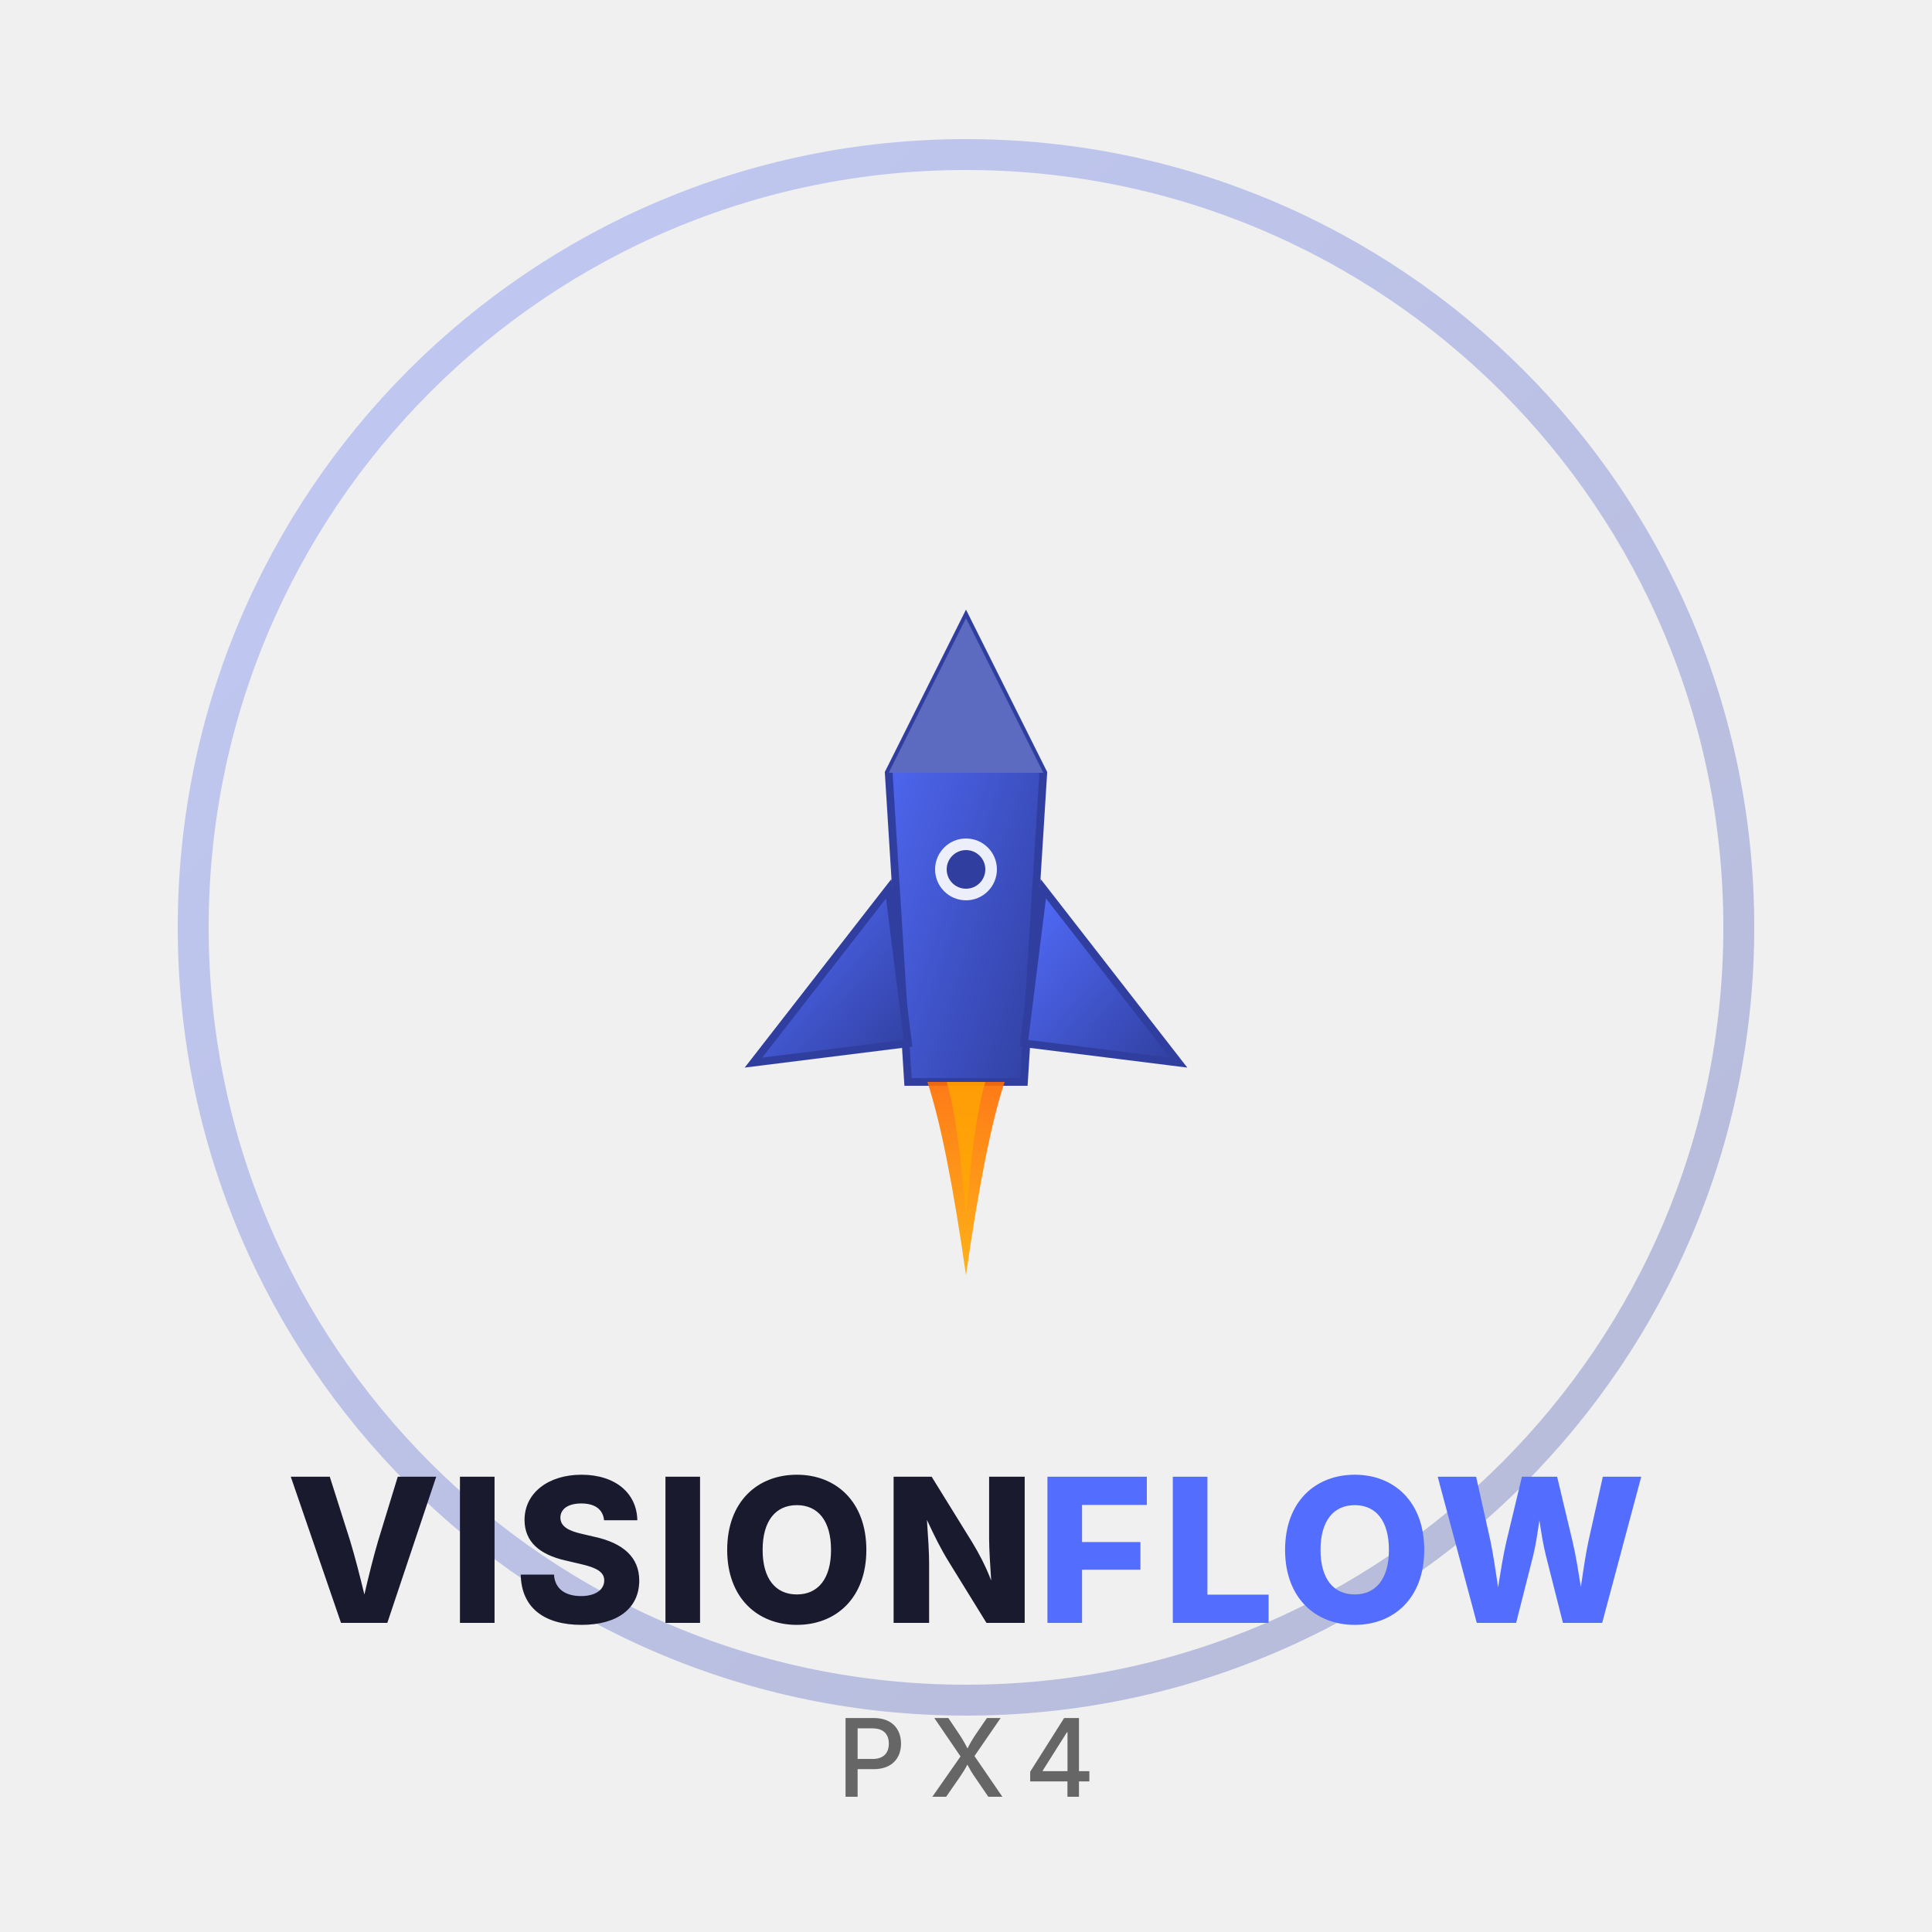
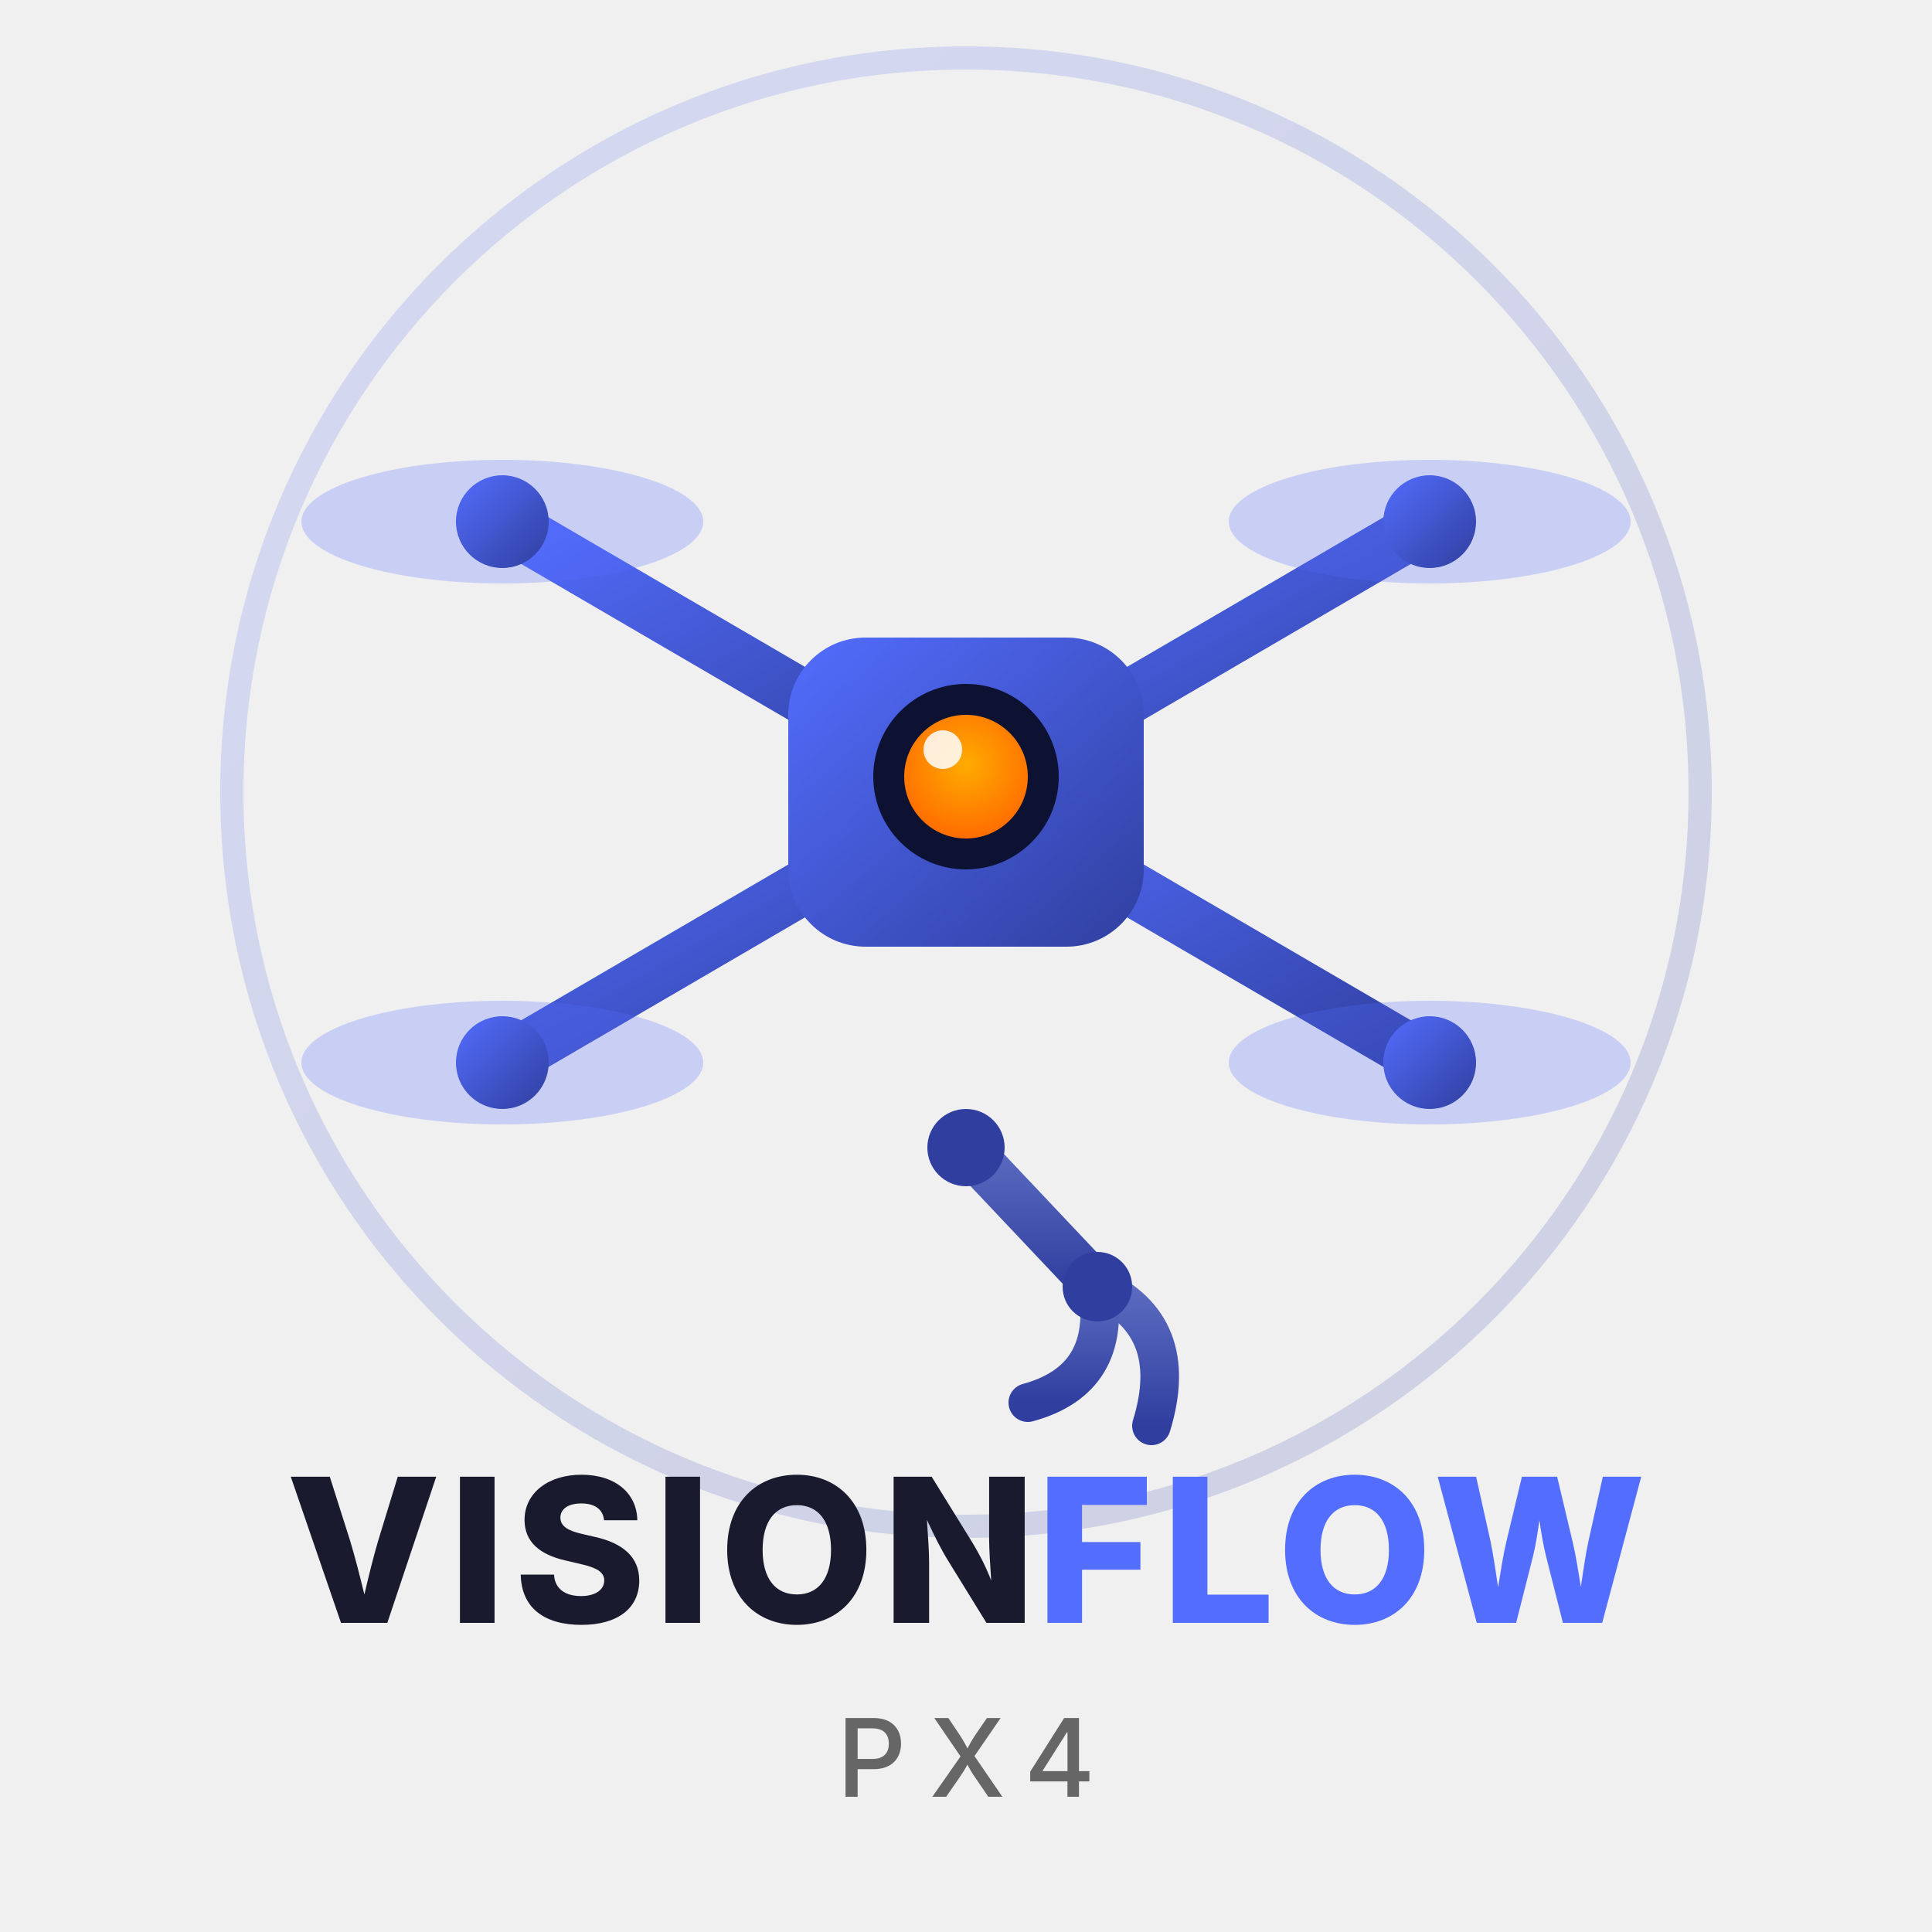
<svg xmlns="http://www.w3.org/2000/svg" viewBox="0 0 500 500" fill="none">
  <defs>
-     <linearGradient id="rocket-grad" x1="0" y1="0" x2="1" y2="1">
+     <linearGradient id="body-grad" x1="0" y1="0" x2="1" y2="1">
      <stop offset="0%" stop-color="#536dfe" />
      <stop offset="100%" stop-color="#303f9f" />
    </linearGradient>
-     <linearGradient id="flame-grad" x1="0" y1="0" x2="0" y2="1">
-       <stop offset="0%" stop-color="#ff6d00" />
-       <stop offset="100%" stop-color="#ffab00" />
+     <linearGradient id="arm-grad" x1="0" y1="0" x2="0" y2="1">
+       <stop offset="0%" stop-color="#5c6bc0" />
+       <stop offset="100%" stop-color="#303f9f" />
    </linearGradient>
+     <radialGradient id="lens-grad" cx="0.5" cy="0.4" r="0.6">
+       <stop offset="0%" stop-color="#ffab00" />
+       <stop offset="100%" stop-color="#ff6d00" />
+     </radialGradient>
  </defs>
-   <circle cx="250" cy="240" r="200" stroke="url(#rocket-grad)" stroke-width="8" fill="none" opacity="0.3" />
-   <g transform="translate(250, 240)">
-     <path d="M-20,-40 L0,-80 L20,-40 L15,40 L-15,40 Z" fill="url(#rocket-grad)" stroke="#303f9f" stroke-width="2" />
-     <path d="M-20,-40 L0,-80 L20,-40 Z" fill="#5c6bc0" />
-     <path d="M-20,-10 L-55,35 L-15,30 Z" fill="url(#rocket-grad)" stroke="#303f9f" stroke-width="2" />
-     <path d="M20,-10 L55,35 L15,30 Z" fill="url(#rocket-grad)" stroke="#303f9f" stroke-width="2" />
-     <circle cx="0" cy="-15" r="8" fill="#ffffff" opacity="0.9" />
-     <circle cx="0" cy="-15" r="5" fill="#303f9f" />
-     <path d="M-10,40 Q-5,55 0,90 Q5,55 10,40 Z" fill="url(#flame-grad)" opacity="0.9" />
-     <path d="M-5,40 Q-2,50 0,75 Q2,50 5,40 Z" fill="#ffab00" opacity="0.7" />
+   <circle cx="250" cy="205" r="190" stroke="url(#body-grad)" stroke-width="6" fill="none" opacity="0.18" />
+   <g transform="translate(250, 205)">
+     <g stroke="url(#body-grad)" stroke-width="14" stroke-linecap="round">
+       <line x1="0" y1="0" x2="-120" y2="-70" />
+       <line x1="0" y1="0" x2="120" y2="-70" />
+       <line x1="0" y1="0" x2="-120" y2="70" />
+       <line x1="0" y1="0" x2="120" y2="70" />
+     </g>
+     <g fill="#536dfe" opacity="0.25">
+       <ellipse cx="-120" cy="-70" rx="52" ry="16" />
+       <ellipse cx="120" cy="-70" rx="52" ry="16" />
+       <ellipse cx="-120" cy="70" rx="52" ry="16" />
+       <ellipse cx="120" cy="70" rx="52" ry="16" />
+     </g>
+     <g fill="url(#body-grad)">
+       <circle cx="-120" cy="-70" r="12" />
+       <circle cx="120" cy="-70" r="12" />
+       <circle cx="-120" cy="70" r="12" />
+       <circle cx="120" cy="70" r="12" />
+     </g>
+     <rect x="-46" y="-40" width="92" height="80" rx="20" fill="url(#body-grad)" />
+     <circle cx="0" cy="-4" r="24" fill="#0d1233" />
+     <circle cx="0" cy="-4" r="16" fill="url(#lens-grad)" />
+     <circle cx="-6" cy="-11" r="5" fill="#ffffff" opacity="0.85" />
+     <g stroke="url(#arm-grad)" stroke-width="12" stroke-linecap="round" fill="none">
+       <line x1="0" y1="40" x2="0" y2="92" />
+       <line x1="0" y1="92" x2="34" y2="128" />
+     </g>
+     <circle cx="0" cy="92" r="10" fill="#303f9f" />
+     <g stroke="url(#arm-grad)" stroke-width="10" stroke-linecap="round" fill="none">
+       <path d="M34,128 q22,10 14,36" />
+       <path d="M34,128 q4,24 -18,30" />
+     </g>
+     <circle cx="34" cy="128" r="9" fill="#303f9f" />
  </g>
  <text x="250" y="420" text-anchor="middle" font-family="'Inter', 'PingFang SC', 'Microsoft YaHei', sans-serif" font-size="52" font-weight="800" fill="#1a1a2e" letter-spacing="2">
    VISION<tspan fill="#536dfe">FLOW</tspan>
  </text>
  <text x="250" y="465" text-anchor="middle" font-family="'Inter', 'PingFang SC', 'Microsoft YaHei', sans-serif" font-size="28" font-weight="500" fill="#666666" letter-spacing="6">
    PX4
  </text>
</svg>
